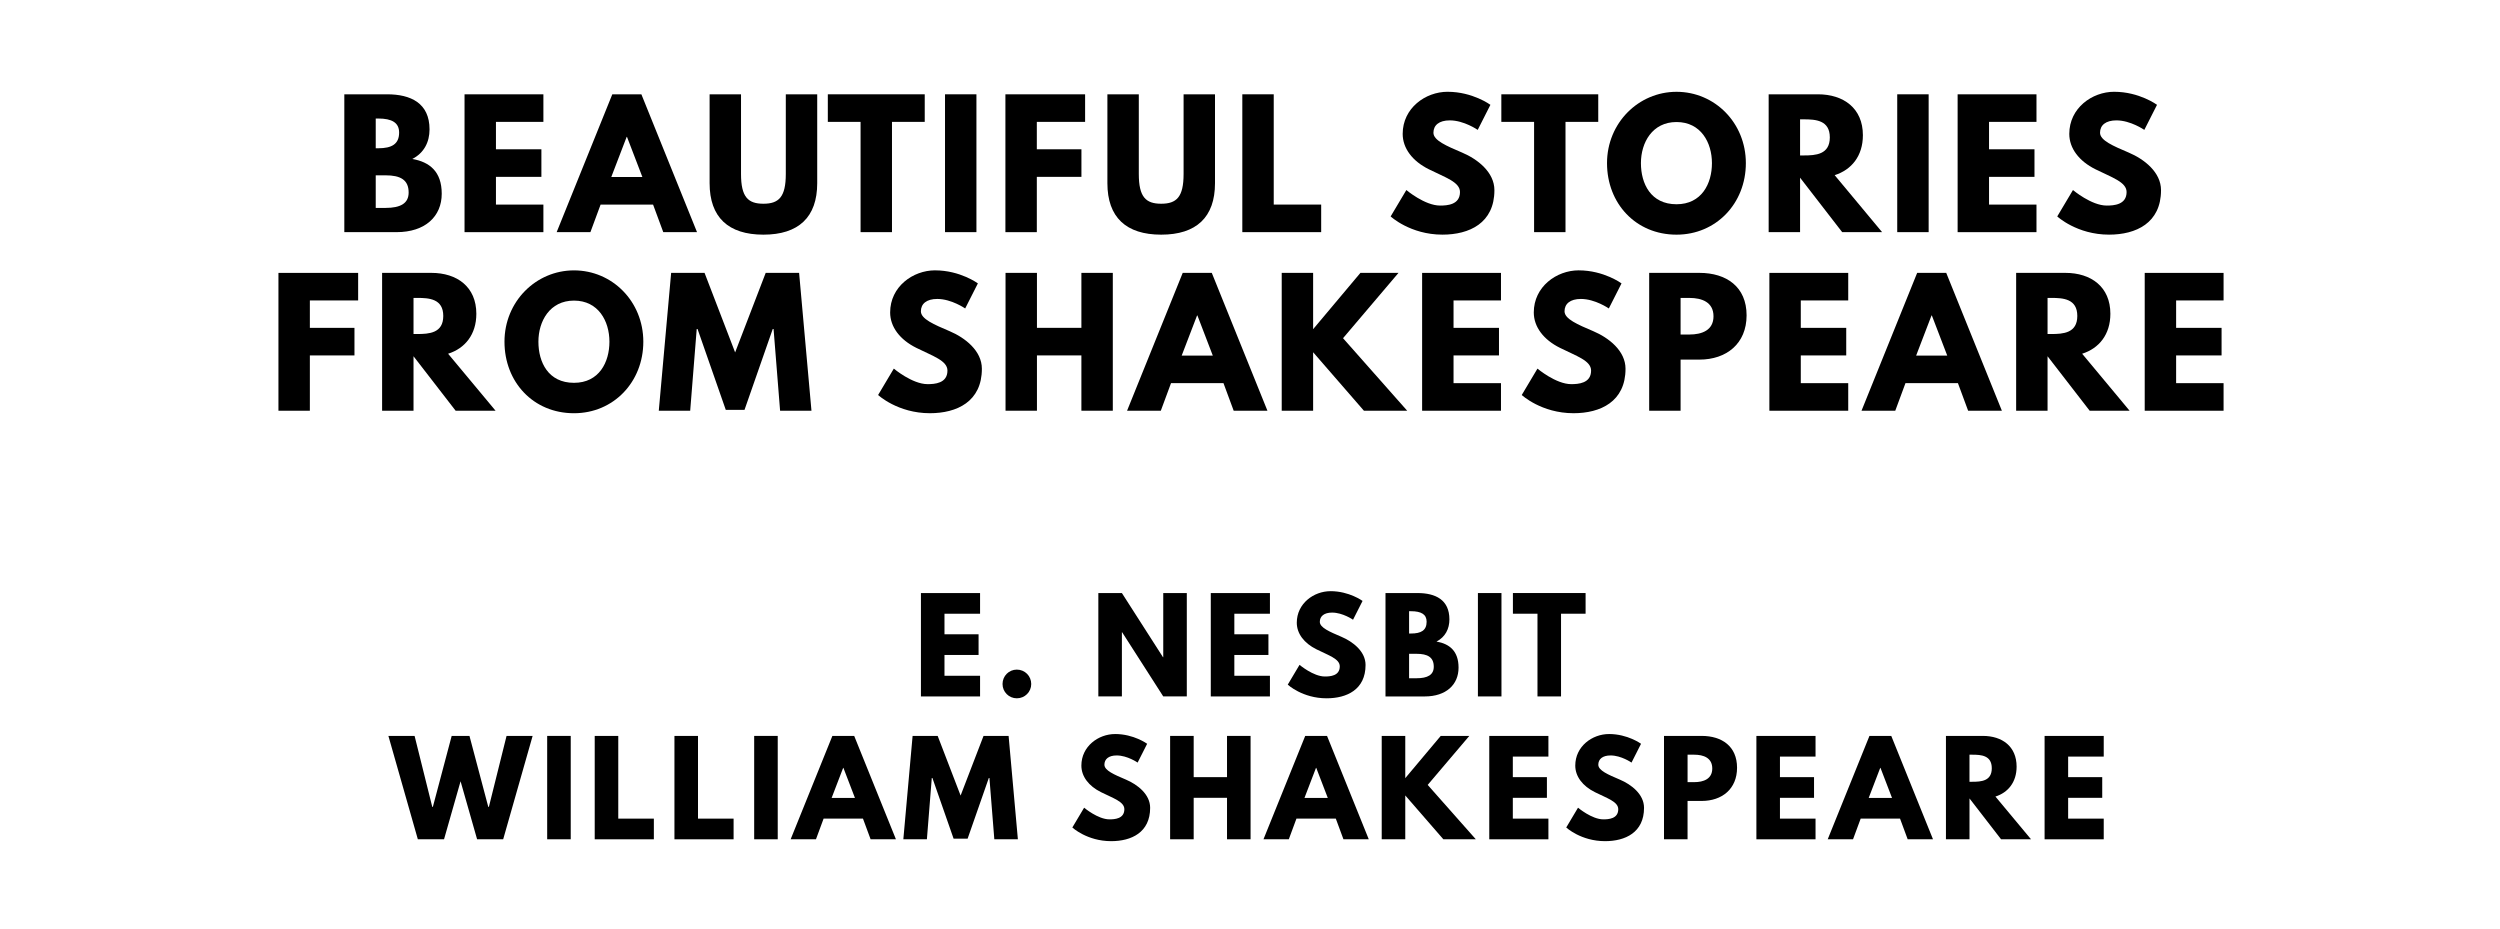
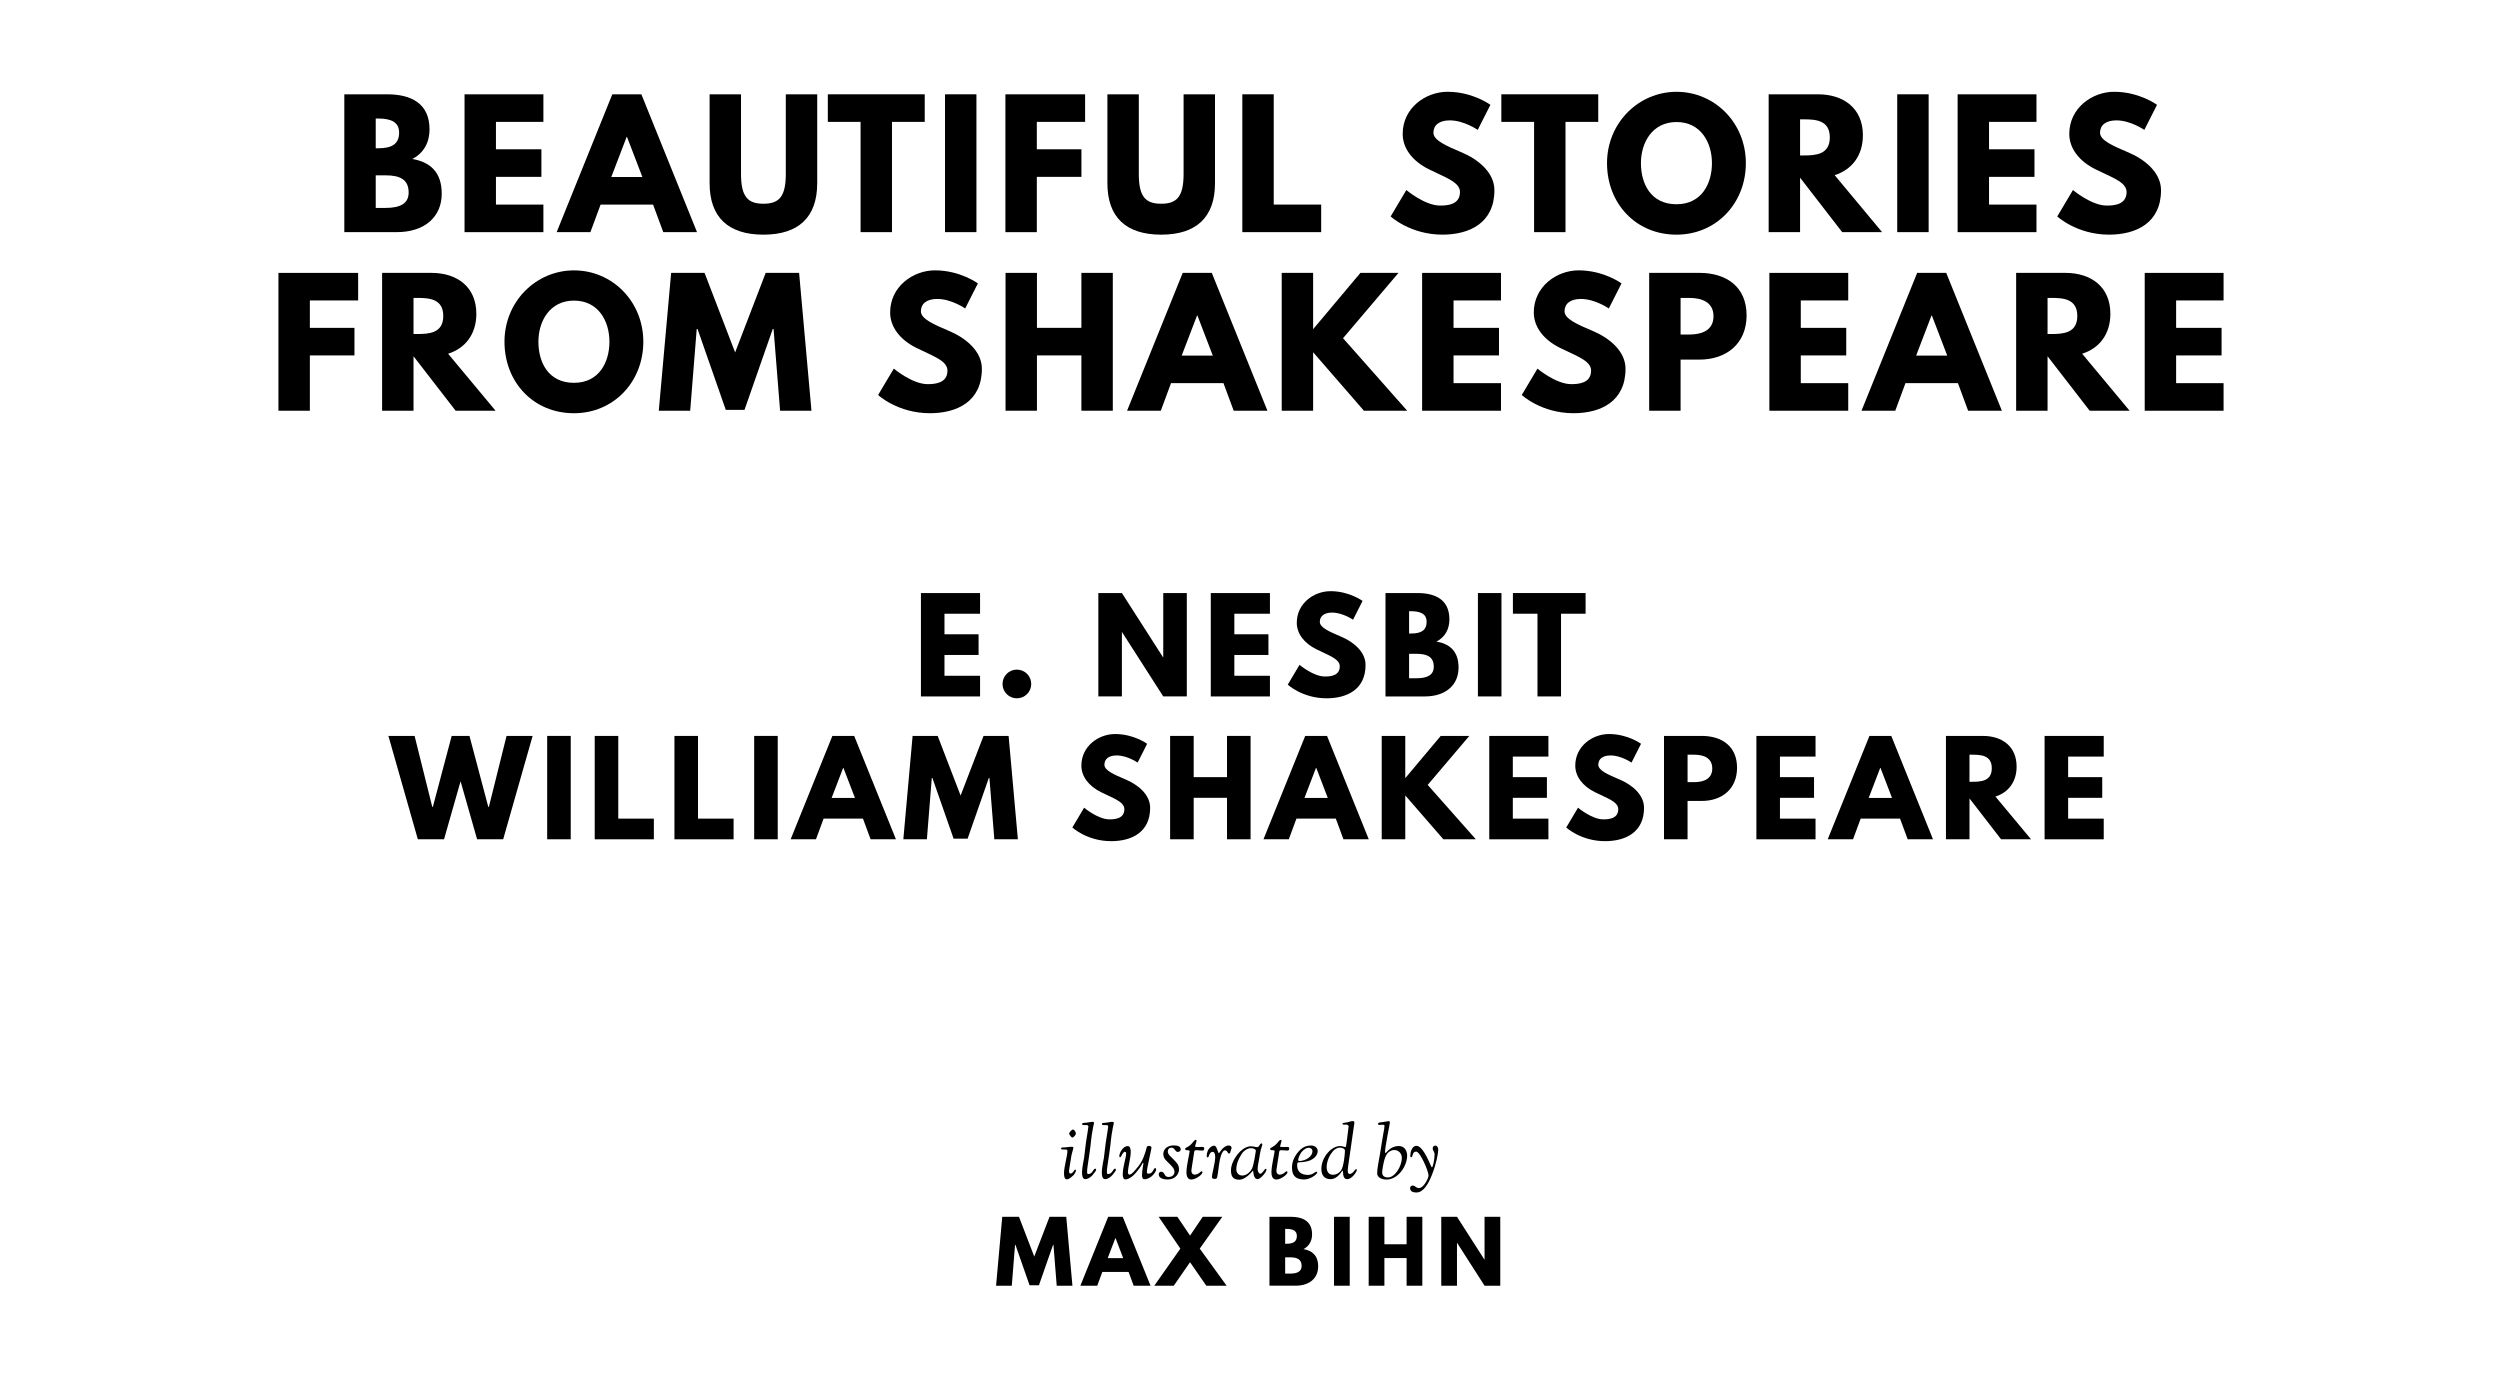
- <svg xmlns="http://www.w3.org/2000/svg" version="1.1" viewBox="0 0 1400 520">
+ <svg xmlns="http://www.w3.org/2000/svg" version="1.1" viewBox="0 0 1400 770">
  <g aria-label="BEAUTIFUL STORIES">
    <path d="M192.82,52.81l23.95,0.00c13.29,0.00,23.77,4.96,23.77,19.65c0.00,7.11-3.09,13.19-9.64,16.56c9.64,1.68,16.47,7.02,16.47,19.46c0.00,12.73-9.26,21.52-25.26,21.52l-29.29,0.00l0.00-77.19z  M210.41,83.03l1.40,0.00c7.58,0.00,11.70-2.34,11.70-8.80c0.00-5.52-4.02-7.86-11.70-7.86l-1.40,0.00l0.00,16.65z  M210.41,116.43l5.52,0.00c8.33,0.00,12.91-2.53,12.91-8.61c0.00-7.11-4.58-9.64-12.91-9.64l-5.52,0.00l0.00,18.25z" />
    <path d="M304.30,52.81l0.00,15.44l-26.57,0.00l0.00,15.35l25.45,0.00l0.00,15.44l-25.45,0.00l0.00,15.53l26.57,0.00l0.00,15.44l-44.16,0.00l0.00-77.19l44.16,0.00z" />
    <path d="M359.17,52.81l31.16,77.19l-18.90,0.00l-5.71-15.44l-29.38,0.00l-5.71,15.44l-18.90,0.00l31.16-77.19l16.28,0.00z  M359.73,99.12l-8.61-22.46l-0.19,0.00l-8.61,22.46l17.40,0.00z" />
    <path d="M457.64,52.81l0.00,49.78c0.00,19.09-10.48,28.82-30.13,28.82s-30.13-9.73-30.13-28.82l0.00-49.78l17.59,0.00l0.00,44.63c0.00,12.91,3.93,16.65,12.54,16.65s12.54-3.74,12.54-16.65l0.00-44.63l17.59,0.00z" />
    <path d="M463.58,68.25l0.00-15.44l54.27,0.00l0.00,15.44l-18.34,0.00l0.00,61.75l-17.59,0.00l0.00-61.75l-18.34,0.00z" />
    <path d="M546.80,52.81l0.00,77.19l-17.59,0.00l0.00-77.19l17.59,0.00z" />
    <path d="M607.66,52.81l0.00,15.44l-27.04,0.00l0.00,15.35l24.98,0.00l0.00,15.44l-24.98,0.00l0.00,30.97l-17.59,0.00l0.00-77.19l44.63,0.00z" />
    <path d="M680.40,52.81l0.00,49.78c0.00,19.09-10.48,28.82-30.13,28.82s-30.13-9.73-30.13-28.82l0.00-49.78l17.59,0.00l0.00,44.63c0.00,12.91,3.93,16.65,12.54,16.65s12.54-3.74,12.54-16.65l0.00-44.63l17.59,0.00z" />
    <path d="M713.29,52.81l0.00,61.75l26.57,0.00l0.00,15.44l-44.16,0.00l0.00-77.19l17.59,0.00z" />
    <path d="M810.68,51.40c14.04,0.00,23.95,7.30,23.95,7.30l-7.11,14.04s-7.67-5.33-15.63-5.33c-5.99,0.00-9.17,2.71-9.17,6.92c0.00,4.30,7.30,7.39,16.09,11.13c8.61,3.65,18.06,10.95,18.06,21.05c0.00,18.43-14.04,24.89-29.10,24.89c-18.06,0.00-29.01-10.20-29.01-10.20l8.80-14.78s10.29,8.70,18.90,8.70c3.84,0.00,11.13-0.37,11.13-7.58c0.00-5.61-8.23-8.14-17.40-12.73c-9.26-4.58-14.69-11.79-14.69-19.84c0.00-14.41,12.73-23.58,25.17-23.58z" />
    <path d="M840.75,68.25l0.00-15.44l54.27,0.00l0.00,15.44l-18.34,0.00l0.00,61.75l-17.59,0.00l0.00-61.75l-18.34,0.00z" />
    <path d="M899.93,91.36c0.00-22.55,17.68-39.95,38.92-39.95c21.43,0.00,38.83,17.40,38.83,39.95s-16.65,40.05-38.83,40.05c-22.83,0.00-38.92-17.50-38.92-40.05z  M918.92,91.36c0.00,11.51,5.52,23.02,19.93,23.02c14.04,0.00,19.84-11.51,19.84-23.02s-6.18-23.02-19.84-23.02c-13.57,0.00-19.93,11.51-19.93,23.02z" />
    <path d="M990.45,52.81l27.60,0.00c14.32,0.00,25.17,7.77,25.17,22.92c0.00,11.60-6.36,19.37-15.81,22.36l26.57,31.91l-22.36,0.00l-23.58-30.50l0.00,30.50l-17.59,0.00l0.00-77.19z  M1008.04,87.05l2.06,0.00c6.64,0.00,14.60-0.47,14.60-10.11s-7.95-10.11-14.60-10.11l-2.06,0.00l0.00,20.21z" />
    <path d="M1080.04,52.81l0.00,77.19l-17.59,0.00l0.00-77.19l17.59,0.00z" />
    <path d="M1140.43,52.81l0.00,15.44l-26.57,0.00l0.00,15.35l25.45,0.00l0.00,15.44l-25.45,0.00l0.00,15.53l26.57,0.00l0.00,15.44l-44.16,0.00l0.00-77.19l44.16,0.00z" />
    <path d="M1183.98,51.40c14.04,0.00,23.95,7.30,23.95,7.30l-7.11,14.04s-7.67-5.33-15.63-5.33c-5.99,0.00-9.17,2.71-9.17,6.92c0.00,4.30,7.30,7.39,16.09,11.13c8.61,3.65,18.06,10.95,18.06,21.05c0.00,18.43-14.04,24.89-29.10,24.89c-18.06,0.00-29.01-10.20-29.01-10.20l8.80-14.78s10.29,8.70,18.90,8.70c3.84,0.00,11.13-0.37,11.13-7.58c0.00-5.61-8.23-8.14-17.40-12.73c-9.26-4.58-14.69-11.79-14.69-19.84c0.00-14.41,12.73-23.58,25.17-23.58z" />
  </g>
  <g aria-label="FROM SHAKESPEARE">
    <path d="M200.56,152.81l0.00,15.44l-27.04,0.00l0.00,15.35l24.98,0.00l0.00,15.44l-24.98,0.00l0.00,30.97l-17.59,0.00l0.00-77.19l44.63,0.00z" />
    <path d="M213.98,152.81l27.60,0.00c14.32,0.00,25.17,7.77,25.17,22.92c0.00,11.60-6.36,19.37-15.81,22.36l26.57,31.91l-22.36,0.00l-23.58-30.50l0.00,30.50l-17.59,0.00l0.00-77.19z  M231.57,187.05l2.06,0.00c6.64,0.00,14.60-0.47,14.60-10.11s-7.95-10.11-14.60-10.11l-2.06,0.00l0.00,20.21z" />
    <path d="M282.51,191.36c0.00-22.55,17.68-39.95,38.92-39.95c21.43,0.00,38.83,17.40,38.83,39.95s-16.65,40.05-38.83,40.05c-22.83,0.00-38.92-17.50-38.92-40.05z  M301.51,191.36c0.00,11.51,5.52,23.02,19.93,23.02c14.04,0.00,19.84-11.51,19.84-23.02s-6.18-23.02-19.84-23.02c-13.57,0.00-19.93,11.51-19.93,23.02z" />
    <path d="M436.85,230.00l-3.65-45.75l-0.47,0.00l-15.81,45.29l-10.48,0.00l-15.81-45.29l-0.47,0.00l-3.65,45.75l-17.59,0.00l6.92-77.19l18.71,0.00l17.12,44.54l17.12-44.54l18.71,0.00l6.92,77.19l-17.59,0.00z" />
    <path d="M523.66,151.40c14.04,0.00,23.95,7.30,23.95,7.30l-7.11,14.04s-7.67-5.33-15.63-5.33c-5.99,0.00-9.17,2.71-9.17,6.92c0.00,4.30,7.30,7.39,16.09,11.13c8.61,3.65,18.06,10.95,18.06,21.05c0.00,18.43-14.04,24.89-29.10,24.89c-18.06,0.00-29.01-10.20-29.01-10.20l8.80-14.78s10.29,8.70,18.90,8.70c3.84,0.00,11.13-0.37,11.13-7.58c0.00-5.61-8.23-8.14-17.40-12.73c-9.26-4.58-14.69-11.79-14.69-19.84c0.00-14.41,12.73-23.58,25.17-23.58z" />
    <path d="M580.69,199.03l0.00,30.97l-17.59,0.00l0.00-77.19l17.59,0.00l0.00,30.78l24.89,0.00l0.00-30.78l17.59,0.00l0.00,77.19l-17.59,0.00l0.00-30.97l-24.89,0.00z" />
    <path d="M678.60,152.81l31.16,77.19l-18.90,0.00l-5.71-15.44l-29.38,0.00l-5.71,15.44l-18.90,0.00l31.16-77.19l16.28,0.00z  M679.16,199.12l-8.61-22.46l-0.19,0.00l-8.61,22.46l17.40,0.00z" />
    <path d="M788.02,230.00l-24.23,0.00l-28.44-32.75l0.00,32.75l-17.59,0.00l0.00-77.19l17.59,0.00l0.00,31.53l26.48-31.53l21.33,0.00l-31.06,36.58z" />
    <path d="M840.55,152.81l0.00,15.44l-26.57,0.00l0.00,15.35l25.45,0.00l0.00,15.44l-25.45,0.00l0.00,15.53l26.57,0.00l0.00,15.44l-44.16,0.00l0.00-77.19l44.16,0.00z" />
    <path d="M884.10,151.40c14.04,0.00,23.95,7.30,23.95,7.30l-7.11,14.04s-7.67-5.33-15.63-5.33c-5.99,0.00-9.17,2.71-9.17,6.92c0.00,4.30,7.30,7.39,16.09,11.13c8.61,3.65,18.06,10.95,18.06,21.05c0.00,18.43-14.04,24.89-29.10,24.89c-18.06,0.00-29.01-10.20-29.01-10.20l8.80-14.78s10.29,8.70,18.90,8.70c3.84,0.00,11.13-0.37,11.13-7.58c0.00-5.61-8.23-8.14-17.40-12.73c-9.26-4.58-14.69-11.79-14.69-19.84c0.00-14.41,12.73-23.58,25.17-23.58z" />
    <path d="M923.54,152.81l28.16,0.00c15.06,0.00,26.39,7.77,26.39,23.77c0.00,15.91-11.32,24.80-26.39,24.80l-10.57,0.00l0.00,28.63l-17.59,0.00l0.00-77.19z  M941.13,187.33l4.96,0.00c6.92,0.00,13.47-2.34,13.47-10.20c0.00-7.95-6.55-10.29-13.47-10.29l-4.96,0.00l0.00,20.49z" />
    <path d="M1035.01,152.81l0.00,15.44l-26.57,0.00l0.00,15.35l25.45,0.00l0.00,15.44l-25.45,0.00l0.00,15.53l26.57,0.00l0.00,15.44l-44.16,0.00l0.00-77.19l44.16,0.00z" />
    <path d="M1089.89,152.81l31.16,77.19l-18.90,0.00l-5.71-15.44l-29.38,0.00l-5.71,15.44l-18.90,0.00l31.16-77.19l16.28,0.00z  M1090.45,199.12l-8.61-22.46l-0.19,0.00l-8.61,22.46l17.40,0.00z" />
    <path d="M1129.04,152.81l27.60,0.00c14.32,0.00,25.17,7.77,25.17,22.92c0.00,11.60-6.36,19.37-15.81,22.36l26.57,31.91l-22.36,0.00l-23.58-30.50l0.00,30.50l-17.59,0.00l0.00-77.19z  M1146.63,187.05l2.06,0.00c6.64,0.00,14.60-0.47,14.60-10.11s-7.95-10.11-14.60-10.11l-2.06,0.00l0.00,20.21z" />
    <path d="M1245.20,152.81l0.00,15.44l-26.57,0.00l0.00,15.35l25.45,0.00l0.00,15.44l-25.45,0.00l0.00,15.53l26.57,0.00l0.00,15.44l-44.16,0.00l0.00-77.19l44.16,0.00z" />
  </g>
  <g aria-label="E. NESBIT">
    <path d="M548.84,332.11l0.00,11.58l-19.93,0.00l0.00,11.51l19.09,0.00l0.00,11.58l-19.09,0.00l0.00,11.65l19.93,0.00l0.00,11.58l-33.12,0.00l0.00-57.89l33.12,0.00z" />
    <path d="M569.42,374.98c4.49,0.00,8.07,3.58,8.07,8.07c0.00,4.42-3.58,8.00-8.07,8.00c-4.42,0.00-8.00-3.58-8.00-8.00c0.00-4.49,3.58-8.07,8.00-8.07z" />
    <path d="M628.26,354.07l0.00,35.93l-13.19,0.00l0.00-57.89l13.19,0.00l23.02,35.93l0.14,0.00l0.00-35.93l13.19,0.00l0.00,57.89l-13.19,0.00l-23.02-35.93l-0.14,0.00z" />
    <path d="M711.16,332.11l0.00,11.58l-19.93,0.00l0.00,11.51l19.09,0.00l0.00,11.58l-19.09,0.00l0.00,11.65l19.93,0.00l0.00,11.58l-33.12,0.00l0.00-57.89l33.12,0.00z" />
    <path d="M745.07,331.05c10.53,0.00,17.96,5.47,17.96,5.47l-5.33,10.53s-5.75-4.00-11.72-4.00c-4.49,0.00-6.88,2.04-6.88,5.19c0.00,3.23,5.47,5.54,12.07,8.35c6.46,2.74,13.54,8.21,13.54,15.79c0.00,13.82-10.53,18.67-21.82,18.67c-13.54,0.00-21.75-7.65-21.75-7.65l6.60-11.09s7.72,6.53,14.18,6.53c2.88,0.00,8.35-0.28,8.35-5.68c0.00-4.21-6.18-6.11-13.05-9.54c-6.95-3.44-11.02-8.84-11.02-14.88c0.00-10.81,9.54-17.68,18.88-17.68z" />
    <path d="M775.89,332.11l17.96,0.00c9.96,0.00,17.82,3.72,17.82,14.74c0.00,5.33-2.32,9.89-7.23,12.42c7.23,1.26,12.35,5.26,12.35,14.60c0.00,9.54-6.95,16.14-18.95,16.14l-21.96,0.00l0.00-57.89z  M789.09,354.77l1.05,0.00c5.68,0.00,8.77-1.75,8.77-6.60c0.00-4.14-3.02-5.89-8.77-5.89l-1.05,0.00l0.00,12.49z  M789.09,379.82l4.14,0.00c6.25,0.00,9.68-1.89,9.68-6.46c0.00-5.33-3.44-7.23-9.68-7.23l-4.14,0.00l0.00,13.68z" />
    <path d="M840.82,332.11l0.00,57.89l-13.19,0.00l0.00-57.89l13.19,0.00z" />
    <path d="M847.23,343.68l0.00-11.58l40.70,0.00l0.00,11.58l-13.75,0.00l0.00,46.32l-13.19,0.00l0.00-46.32l-13.75,0.00z" />
  </g>
  <g aria-label="WILLIAM SHAKESPEARE">
    <path d="M267.18,470.00l-9.26-32.49l-9.26,32.49l-14.67,0.00l-16.49-57.89l14.67,0.00l9.89,39.72l0.35,0.00l10.53-39.72l9.96,0.00l10.53,39.72l0.35,0.00l9.89-39.72l14.60,0.00l-16.49,57.89l-14.60,0.00z" />
    <path d="M319.61,412.11l0.00,57.89l-13.19,0.00l0.00-57.89l13.19,0.00z" />
    <path d="M346.23,412.11l0.00,46.32l19.93,0.00l0.00,11.58l-33.12,0.00l0.00-57.89l13.19,0.00z" />
    <path d="M390.88,412.11l0.00,46.32l19.93,0.00l0.00,11.58l-33.12,0.00l0.00-57.89l13.19,0.00z" />
    <path d="M435.53,412.11l0.00,57.89l-13.19,0.00l0.00-57.89l13.19,0.00z" />
    <path d="M478.35,412.11l23.37,57.89l-14.18,0.00l-4.28-11.58l-22.04,0.00l-4.28,11.58l-14.18,0.00l23.37-57.89l12.21,0.00z  M478.77,446.84l-6.46-16.84l-0.14,0.00l-6.46,16.84l13.05,0.00z" />
    <path d="M556.82,470.00l-2.74-34.32l-0.35,0.00l-11.86,33.96l-7.86,0.00l-11.86-33.96l-0.35,0.00l-2.74,34.32l-13.19,0.00l5.19-57.89l14.04,0.00l12.84,33.40l12.84-33.40l14.04,0.00l5.19,57.89l-13.19,0.00z" />
    <path d="M624.44,411.05c10.53,0.00,17.96,5.47,17.96,5.47l-5.33,10.53s-5.75-4.00-11.72-4.00c-4.49,0.00-6.88,2.04-6.88,5.19c0.00,3.23,5.47,5.54,12.07,8.35c6.46,2.74,13.54,8.21,13.54,15.79c0.00,13.82-10.53,18.67-21.82,18.67c-13.54,0.00-21.75-7.65-21.75-7.65l6.60-11.09s7.72,6.53,14.18,6.53c2.88,0.00,8.35-0.28,8.35-5.68c0.00-4.21-6.18-6.11-13.05-9.54c-6.95-3.44-11.02-8.84-11.02-14.88c0.00-10.81,9.54-17.68,18.88-17.68z" />
    <path d="M668.46,446.77l0.00,23.23l-13.19,0.00l0.00-57.89l13.19,0.00l0.00,23.09l18.67,0.00l0.00-23.09l13.19,0.00l0.00,57.89l-13.19,0.00l0.00-23.23l-18.67,0.00z" />
    <path d="M743.14,412.11l23.37,57.89l-14.18,0.00l-4.28-11.58l-22.04,0.00l-4.28,11.58l-14.18,0.00l23.37-57.89l12.21,0.00z  M743.56,446.84l-6.46-16.84l-0.14,0.00l-6.46,16.84l13.05,0.00z" />
    <path d="M826.46,470.00l-18.18,0.00l-21.33-24.56l0.00,24.56l-13.19,0.00l0.00-57.89l13.19,0.00l0.00,23.65l19.86-23.65l16.00,0.00l-23.30,27.44z" />
    <path d="M867.11,412.11l0.00,11.58l-19.93,0.00l0.00,11.51l19.09,0.00l0.00,11.58l-19.09,0.00l0.00,11.65l19.93,0.00l0.00,11.58l-33.12,0.00l0.00-57.89l33.12,0.00z" />
    <path d="M901.02,411.05c10.53,0.00,17.96,5.47,17.96,5.47l-5.33,10.53s-5.75-4.00-11.72-4.00c-4.49,0.00-6.88,2.04-6.88,5.19c0.00,3.23,5.47,5.54,12.07,8.35c6.46,2.74,13.54,8.21,13.54,15.79c0.00,13.82-10.53,18.67-21.82,18.67c-13.54,0.00-21.75-7.65-21.75-7.65l6.60-11.09s7.72,6.53,14.18,6.53c2.88,0.00,8.35-0.28,8.35-5.68c0.00-4.21-6.18-6.11-13.05-9.54c-6.95-3.44-11.02-8.84-11.02-14.88c0.00-10.81,9.54-17.68,18.88-17.68z" />
    <path d="M931.84,412.11l21.12,0.00c11.30,0.00,19.79,5.82,19.79,17.82c0.00,11.93-8.49,18.60-19.79,18.60l-7.93,0.00l0.00,21.47l-13.19,0.00l0.00-57.89z  M945.04,438.00l3.72,0.00c5.19,0.00,10.11-1.75,10.11-7.65c0.00-5.96-4.91-7.72-10.11-7.72l-3.72,0.00l0.00,15.37z" />
    <path d="M1016.70,412.11l0.00,11.58l-19.93,0.00l0.00,11.51l19.09,0.00l0.00,11.58l-19.09,0.00l0.00,11.65l19.93,0.00l0.00,11.58l-33.12,0.00l0.00-57.89l33.12,0.00z" />
    <path d="M1059.11,412.11l23.37,57.89l-14.18,0.00l-4.28-11.58l-22.04,0.00l-4.28,11.58l-14.18,0.00l23.37-57.89l12.21,0.00z  M1059.53,446.84l-6.46-16.84l-0.14,0.00l-6.46,16.84l13.05,0.00z" />
    <path d="M1089.72,412.11l20.70,0.00c10.74,0.00,18.88,5.82,18.88,17.19c0.00,8.70-4.77,14.53-11.86,16.77l19.93,23.93l-16.77,0.00l-17.68-22.88l0.00,22.88l-13.19,0.00l0.00-57.89z  M1102.91,437.79l1.54,0.00c4.98,0.00,10.95-0.35,10.95-7.58s-5.96-7.58-10.95-7.58l-1.54,0.00l0.00,15.16z" />
    <path d="M1178.09,412.11l0.00,11.58l-19.93,0.00l0.00,11.51l19.09,0.00l0.00,11.58l-19.09,0.00l0.00,11.65l19.93,0.00l0.00,11.58l-33.12,0.00l0.00-57.89l33.12,0.00z" />
  </g>
+   <g aria-label="illustrated by">
+     <path d="M594.20,643.17c0.00-0.55,0.51-0.60,0.98-0.60l0.43,0.00c1.70,0.00,2.42-0.38,4.85-0.38c0.30,0.00,0.60,0.17,0.60,0.47c0.00,1.11-0.81,2.76-1.15,4.93c-1.28,8.03-1.28,7.95-1.28,8.46c0.00,0.60,0.43,1.15,0.85,1.15c1.45,0.00,2.04-2.21,2.64-2.21c0.26,0.00,0.43,0.17,0.43,0.47c0.00,0.51-0.77,1.96-1.23,2.47c0.00,0.00-2.34,2.51-3.91,2.51c-1.28,0.00-1.57-1.70-1.57-3.53c0.00-3.23,1.91-9.86,1.91-12.28c0.00-0.72-0.26-0.89-1.02-0.89c-0.89,0.00-1.57-0.04-1.91-0.04c-0.26,0.00-0.60-0.09-0.60-0.51z  M598.70,634.79c0.00-0.38,1.36-2.25,2.13-2.25c0.85,0.00,1.66,1.49,1.66,2.25c0.00,0.85-1.49,2.25-1.87,2.25c-0.77,0.00-1.91-1.83-1.91-2.25z" />
+     <path d="M605.93,656.34c0.00-2.42,1.11-7.44,1.19-8.12c0.38-2.68,0.60-5.70,1.02-8.42c0.72-4.59,1.36-8.42,1.36-8.93s-0.43-0.85-1.06-0.85s-0.72,0.04-1.23,0.04c-0.85,0.00-1.23-0.13-1.23-0.60c0.00-0.21,0.09-0.55,0.64-0.60c3.10-0.21,4.04-0.64,5.14-0.64c0.68,0.00,0.89,0.26,0.89,0.68c0.00,0.60-0.30,1.15-0.43,1.96c-1.57,8.25-0.85,6.67-2.21,15.81c-0.72,5.02-1.23,7.69-1.23,9.14s0.13,1.66,0.68,1.66c2.34,0.00,2.76-3.02,3.87-3.02c0.30,0.00,0.51,0.26,0.51,0.68s-1.11,1.87-2.13,3.06c-1.11,1.28-2.89,2.13-3.70,2.13c-0.85,0.00-2.08,0.00-2.08-4.00z" />
+     <path d="M617.02,656.34c0.00-2.42,1.11-7.44,1.19-8.12c0.38-2.68,0.60-5.70,1.02-8.42c0.72-4.59,1.36-8.42,1.36-8.93s-0.43-0.85-1.06-0.85s-0.72,0.04-1.23,0.04c-0.85,0.00-1.23-0.13-1.23-0.60c0.00-0.21,0.09-0.55,0.64-0.60c3.10-0.21,4.04-0.64,5.14-0.64c0.68,0.00,0.89,0.26,0.89,0.68c0.00,0.60-0.30,1.15-0.43,1.96c-1.57,8.25-0.85,6.67-2.21,15.81c-0.72,5.02-1.23,7.69-1.23,9.14s0.13,1.66,0.68,1.66c2.34,0.00,2.76-3.02,3.87-3.02c0.30,0.00,0.51,0.26,0.51,0.68s-1.11,1.87-2.13,3.06c-1.11,1.28-2.89,2.13-3.70,2.13c-0.85,0.00-2.08,0.00-2.08-4.00z" />
+     <path d="M626.80,647.50c0.00-1.79,1.96-5.70,4.80-5.70c1.53,0.00,1.62,2.59,1.62,3.10c0.00,3.74-1.57,8.50-1.57,11.73c0.00,0.72,0.47,1.15,0.77,1.15c1.36,0.00,2.85-2.00,4.85-4.38c2.76-3.36,3.95-7.27,4.93-11.01c0.13-0.55,0.81-0.68,1.23-0.68c0.68,0.00,1.40,0.30,1.40,0.94c0.00,1.15-2.59,11.43-2.59,13.60c0.00,0.94,0.55,1.02,0.94,1.02c2.59,0.00,2.76-3.15,3.66-3.15c0.55,0.00,0.60,0.51,0.60,0.89c0.00,1.02-2.64,5.36-6.63,5.36c-0.94,0.00-1.28-0.98-1.28-2.30c0.00-2.72,0.77-6.08,0.77-6.46c0.00-0.30-0.09-0.47-0.21-0.47c-0.26,0.00-0.47,0.94-1.74,2.72c-1.91,2.72-5.06,6.59-8.16,6.59c-1.15,0.00-1.45-1.49-1.45-2.72c0.00-4.59,1.91-9.27,1.91-11.86c0.00-0.47-0.30-0.89-0.85-0.89c-0.38,0.00-1.32,1.11-1.91,2.47c-0.17,0.43-0.43,0.60-0.64,0.60c-0.26,0.00-0.43-0.26-0.43-0.55z" />
+     <path d="M648.91,657.70c0.00-1.32,0.85-1.53,1.36-1.53c2.17,0.00,1.45,2.93,4.04,2.93c3.10,0.00,3.40-2.21,3.40-2.72c0.00-2.00-1.40-3.23-2.93-4.76c-1.70-1.74-3.32-2.85-3.32-5.40c0.00-2.85,2.47-4.80,5.78-4.80c2.30,0.00,3.95,0.55,3.95,2.21c0.00,1.32-1.40,1.45-1.62,1.45c-1.53,0.00-1.70-2.38-3.36-2.38c-1.62,0.00-2.25,0.98-2.25,2.25c0.00,1.62,2.34,3.36,3.36,4.46c1.32,1.49,2.93,2.68,2.93,5.53c0.00,1.53-1.19,5.57-6.63,5.57c-1.66,0.00-4.72-0.55-4.72-2.81z" />
+     <path d="M663.66,643.42c0.00-0.85,1.62-0.81,3.49-2.76c1.70-1.79,1.79-2.34,2.47-2.34c0.21,0.00,0.43,0.13,0.43,0.51c0.00,0.55-0.77,2.55-0.77,3.19c0.00,0.26,0.09,0.30,1.49,0.30c1.66,0.00,2.00-0.04,2.47-0.04c0.89,0.00,1.11,0.30,1.11,0.81c0.00,0.98-0.26,1.23-1.02,1.23c-0.68,0.00-2.51-0.21-3.44-0.21c-1.23,0.00-1.11,0.77-1.36,2.51c-0.38,2.64-1.36,8.16-1.36,8.84c0.00,2.25,1.57,2.34,1.74,2.34c2.34,0.00,3.32-1.87,4.00-1.87c0.13,0.00,0.47,0.00,0.47,0.60c0.00,1.11-3.61,4.00-6.25,4.00c-1.15,0.00-2.72-0.68-2.72-4.00c0.00-3.91,1.79-10.80,1.79-11.94c0.00-0.89-2.51,0.04-2.51-1.15z" />
+     <path d="M675.77,647.42c0.00-4.85,3.61-5.87,4.00-5.87c0.89,0.00,1.32,0.81,1.57,1.49c1.06,2.76,1.11,2.81,1.19,2.81c0.30,0.00,2.42-4.38,5.57-4.38c1.11,0.00,1.57,0.72,1.57,1.32c0.00,0.55-0.34,1.11-0.47,1.57c-0.09,0.30-0.17,1.62-0.94,1.62c-0.94,0.00-0.77-1.79-2.30-1.79c-1.91,0.00-2.98,5.57-3.19,7.35l-0.21,1.40c-0.94,7.23-0.85,7.23-2.38,7.23l-0.21,0.00c-0.43,0.00-1.28-0.09-1.28-1.11c0.00-1.70,1.83-7.95,1.83-11.14c0.00-2.13-0.68-2.89-1.45-2.89c-1.74,0.00-2.08,2.55-2.34,2.85c-0.13,0.13-0.26,0.26-0.47,0.26c-0.17,0.00-0.51-0.13-0.51-0.72z" />
+     <path d="M689.37,655.15c0.00-2.38,1.06-4.80,2.38-6.93c1.53-2.42,3.49-4.46,5.74-5.53c1.15-0.55,2.00-0.77,3.10-0.77c1.32,0.00,2.21,0.47,3.61,0.47c0.85,0.00,1.36-2.08,2.21-2.08c0.26,0.00,0.47,0.17,0.47,0.64c0.00,0.68-0.55,1.70-0.85,2.93c-0.38,1.57-0.64,3.53-0.98,5.44c-0.34,1.87-0.77,3.83-0.77,5.44c0.00,1.11,0.64,2.51,1.45,2.51c1.40,0.00,2.30-2.76,3.10-2.76c0.34,0.00,0.38,0.30,0.38,0.47c0.00,0.43-0.21,1.06-0.77,1.83c-1.06,1.53-2.98,3.49-4.12,3.49c-2.72,0.00-2.34-4.76-2.64-4.76c-0.21,0.00-3.74,5.10-7.78,5.10s-4.55-2.72-4.55-5.48z  M692.35,654.90c0.00,2.13,1.53,3.40,3.32,3.40c3.06,0.00,5.06-3.06,5.44-3.83c1.02-2.04,2.17-9.86,2.17-9.99c0.00-1.19-1.91-1.49-2.81-1.49c-1.74,0.00-4.00,1.28-5.27,3.44c-1.23,2.04-2.25,3.95-2.64,6.16c-0.13,0.77-0.21,1.53-0.21,2.30z" />
+     <path d="M711.26,643.42c0.00-0.85,1.62-0.81,3.49-2.76c1.70-1.79,1.79-2.34,2.47-2.34c0.21,0.00,0.43,0.13,0.43,0.51c0.00,0.55-0.77,2.55-0.77,3.19c0.00,0.26,0.09,0.30,1.49,0.30c1.66,0.00,2.00-0.04,2.47-0.04c0.89,0.00,1.11,0.30,1.11,0.81c0.00,0.98-0.26,1.23-1.02,1.23c-0.68,0.00-2.51-0.21-3.44-0.21c-1.23,0.00-1.11,0.77-1.36,2.51c-0.38,2.64-1.36,8.16-1.36,8.84c0.00,2.25,1.57,2.34,1.74,2.34c2.34,0.00,3.32-1.87,4.00-1.87c0.13,0.00,0.47,0.00,0.47,0.60c0.00,1.11-3.61,4.00-6.25,4.00c-1.15,0.00-2.72-0.68-2.72-4.00c0.00-3.91,1.79-10.80,1.79-11.94c0.00-0.89-2.51,0.04-2.51-1.15z" />
+     <path d="M723.51,653.75c0.00-3.66,1.87-7.31,4.80-10.03c1.57-1.49,3.53-2.25,5.91-2.25c2.00,0.00,3.70,1.28,3.70,3.15c0.00,3.06-3.32,4.80-4.12,5.14c-0.38,0.17-2.68,1.11-6.67,1.15c-0.60,0.00-0.72,0.64-0.72,1.74c0.00,3.19,1.91,5.31,6.12,5.31c2.42,0.00,4.12-1.83,4.59-1.83c0.34,0.00,0.51,0.17,0.51,0.43c0.00,0.98-3.70,3.95-7.40,3.95c-5.40,0.00-6.72-2.98-6.72-6.76z  M726.99,649.33c0.00,0.30,0.09,0.85,0.38,0.85c4.12,0.00,7.61-2.76,7.61-5.44c0.00-1.62-1.53-2.00-2.25-2.00c-1.06,0.00-2.38,0.85-3.49,2.00c-1.28,1.32-2.25,4.04-2.25,4.59z" />
+     <path d="M739.96,654.69c0.00-6.59,5.53-12.92,10.58-12.92c1.11,0.00,1.96,0.55,3.15,0.55c0.13,0.00,1.53-11.18,1.53-11.48c0.00-0.64-0.60-1.06-1.23-1.06c-0.47,0.00-1.45,0.04-1.49,0.04c-0.43,0.00-0.68-0.17-0.68-0.47c0.00-0.72,1.49-0.55,2.68-0.85c2.38-0.60,2.13-0.68,3.27-0.68c0.38,0.00,0.68,0.34,0.68,0.72c0.00,1.11-0.43,2.47-2.81,19.85c-0.47,3.23-0.89,5.91-0.89,7.18c0.00,0.94,0.13,1.83,1.11,1.83c1.87,0.00,2.85-2.64,3.53-2.64c0.34,0.00,0.47,0.21,0.47,0.38c0.00,0.89-2.68,5.19-5.44,5.19c-2.98,0.00-2.00-4.76-2.59-4.76c-0.38,0.00-2.55,4.76-6.76,4.76c-3.61,0.00-5.10-2.47-5.10-5.65z  M742.93,653.50c0.00,2.47,1.02,4.38,3.61,4.38c1.53,0.00,3.19-0.81,4.29-2.21c1.70-2.13,2.34-9.61,2.34-11.31c0.00-1.15-1.70-1.70-2.85-1.70c-3.91,0.00-7.40,6.38-7.40,10.84z" />
+     <path d="M771.20,656.98c0.00-2.72,0.98-7.14,1.57-10.58c0.77-4.42,1.28-8.54,1.91-11.69c0.38-1.83,0.64-3.32,0.64-4.34c0.00-0.21-0.21-0.51-1.06-0.51c-0.64,0.00-1.11,0.09-1.74,0.09c-0.47,0.00-0.81,0.00-0.81-0.60c0.00-0.85,1.19-0.81,3.15-1.06c1.66-0.21,2.42-0.47,2.68-0.47c0.47,0.00,0.81,0.30,0.81,0.77c0.00,0.77-2.72,13.43-2.72,16.49c0.00,0.30,0.13,0.64,0.21,0.64c0.60,0.00,2.59-3.95,7.48-3.95c3.19,0.00,4.68,2.64,4.68,5.40c0.00,5.78-5.02,13.39-11.60,13.39c-2.51,0.00-5.19-1.11-5.19-3.57z  M774.01,656.47c0.00,1.45,0.64,2.89,3.27,2.89c3.83,0.00,7.74-6.12,7.74-11.01c0.00-2.38-1.83-4.34-4.17-4.34c-1.02,0.00-3.78,0.43-5.14,4.12c-1.23,3.36-1.70,7.91-1.70,8.33z" />
+     <path d="M789.65,665.31c0.00-0.72,0.64-1.40,1.36-1.40c1.70,0.00,1.74,1.40,3.70,1.40c2.47,0.00,5.27-5.44,5.27-7.06c0.00-2.38-4.68-13.35-6.93-13.35c-2.47,0.00-1.57,3.19-2.85,3.19c-0.26,0.00-0.43-0.21-0.43-0.94c0.00-1.79,0.85-5.48,3.44-5.48c4.12,0.00,8.16,12.07,8.63,12.07c0.60,0.00,1.53-4.55,1.53-7.40c0.00-1.23-1.06-2.08-1.06-3.23c0.00-0.77,0.43-1.57,1.45-1.57c0.94,0.00,1.66,0.94,1.66,2.25c0.00,1.91-1.02,7.78-3.53,14.11c-2.00,5.06-4.72,9.90-8.71,9.90c-1.83,0.00-3.53-0.55-3.53-2.51z" />
+   </g>
+   <g aria-label="MAX BIHN">
+     <path d="M591.76,720.00l-1.82-22.88l-0.23,0.00l-7.91,22.64l-5.24,0.00l-7.91-22.64l-0.23,0.00l-1.82,22.88l-8.80,0.00l3.46-38.60l9.36,0.00l8.56,22.27l8.56-22.27l9.36,0.00l3.46,38.60l-8.80,0.00z" />
+     <path d="M628.72,681.40l15.58,38.60l-9.45,0.00l-2.85-7.72l-14.69,0.00l-2.85,7.72l-9.45,0.00l15.58-38.60l8.14,0.00z  M629.00,704.56l-4.30-11.23l-0.09,0.00l-4.30,11.23l8.70,0.00z" />
+     <path d="M686.91,720.00l-11.37,0.00l-9.12-13.15l-9.12,13.15l-10.90,0.00l14.60-20.77l-12.16-17.82l10.48,0.00l7.11,10.53l7.11-10.53l10.95,0.00l-12.63,17.82z" />
+     <path d="M710.90,681.40l11.98,0.00c6.64,0.00,11.88,2.48,11.88,9.82c0.00,3.56-1.54,6.60-4.82,8.28c4.82,0.84,8.23,3.51,8.23,9.73c0.00,6.36-4.63,10.76-12.63,10.76l-14.64,0.00l0.00-38.60z  M719.69,696.51l0.70,0.00c3.79,0.00,5.85-1.17,5.85-4.40c0.00-2.76-2.01-3.93-5.85-3.93l-0.70,0.00l0.00,8.33z  M719.69,713.22l2.76,0.00c4.16,0.00,6.46-1.26,6.46-4.30c0.00-3.56-2.29-4.82-6.46-4.82l-2.76,0.00l0.00,9.12z" />
+     <path d="M755.85,681.40l0.00,38.60l-8.80,0.00l0.00-38.60l8.80,0.00z" />
+     <path d="M775.26,704.51l0.00,15.49l-8.80,0.00l0.00-38.60l8.80,0.00l0.00,15.39l12.44,0.00l0.00-15.39l8.80,0.00l0.00,38.60l-8.80,0.00l0.00-15.49l-12.44,0.00z" />
+     <path d="M815.91,696.05l0.00,23.95l-8.80,0.00l0.00-38.60l8.80,0.00l15.35,23.95l0.09,0.00l0.00-23.95l8.80,0.00l0.00,38.60l-8.80,0.00l-15.35-23.95l-0.09,0.00z" />
+   </g>
</svg>
